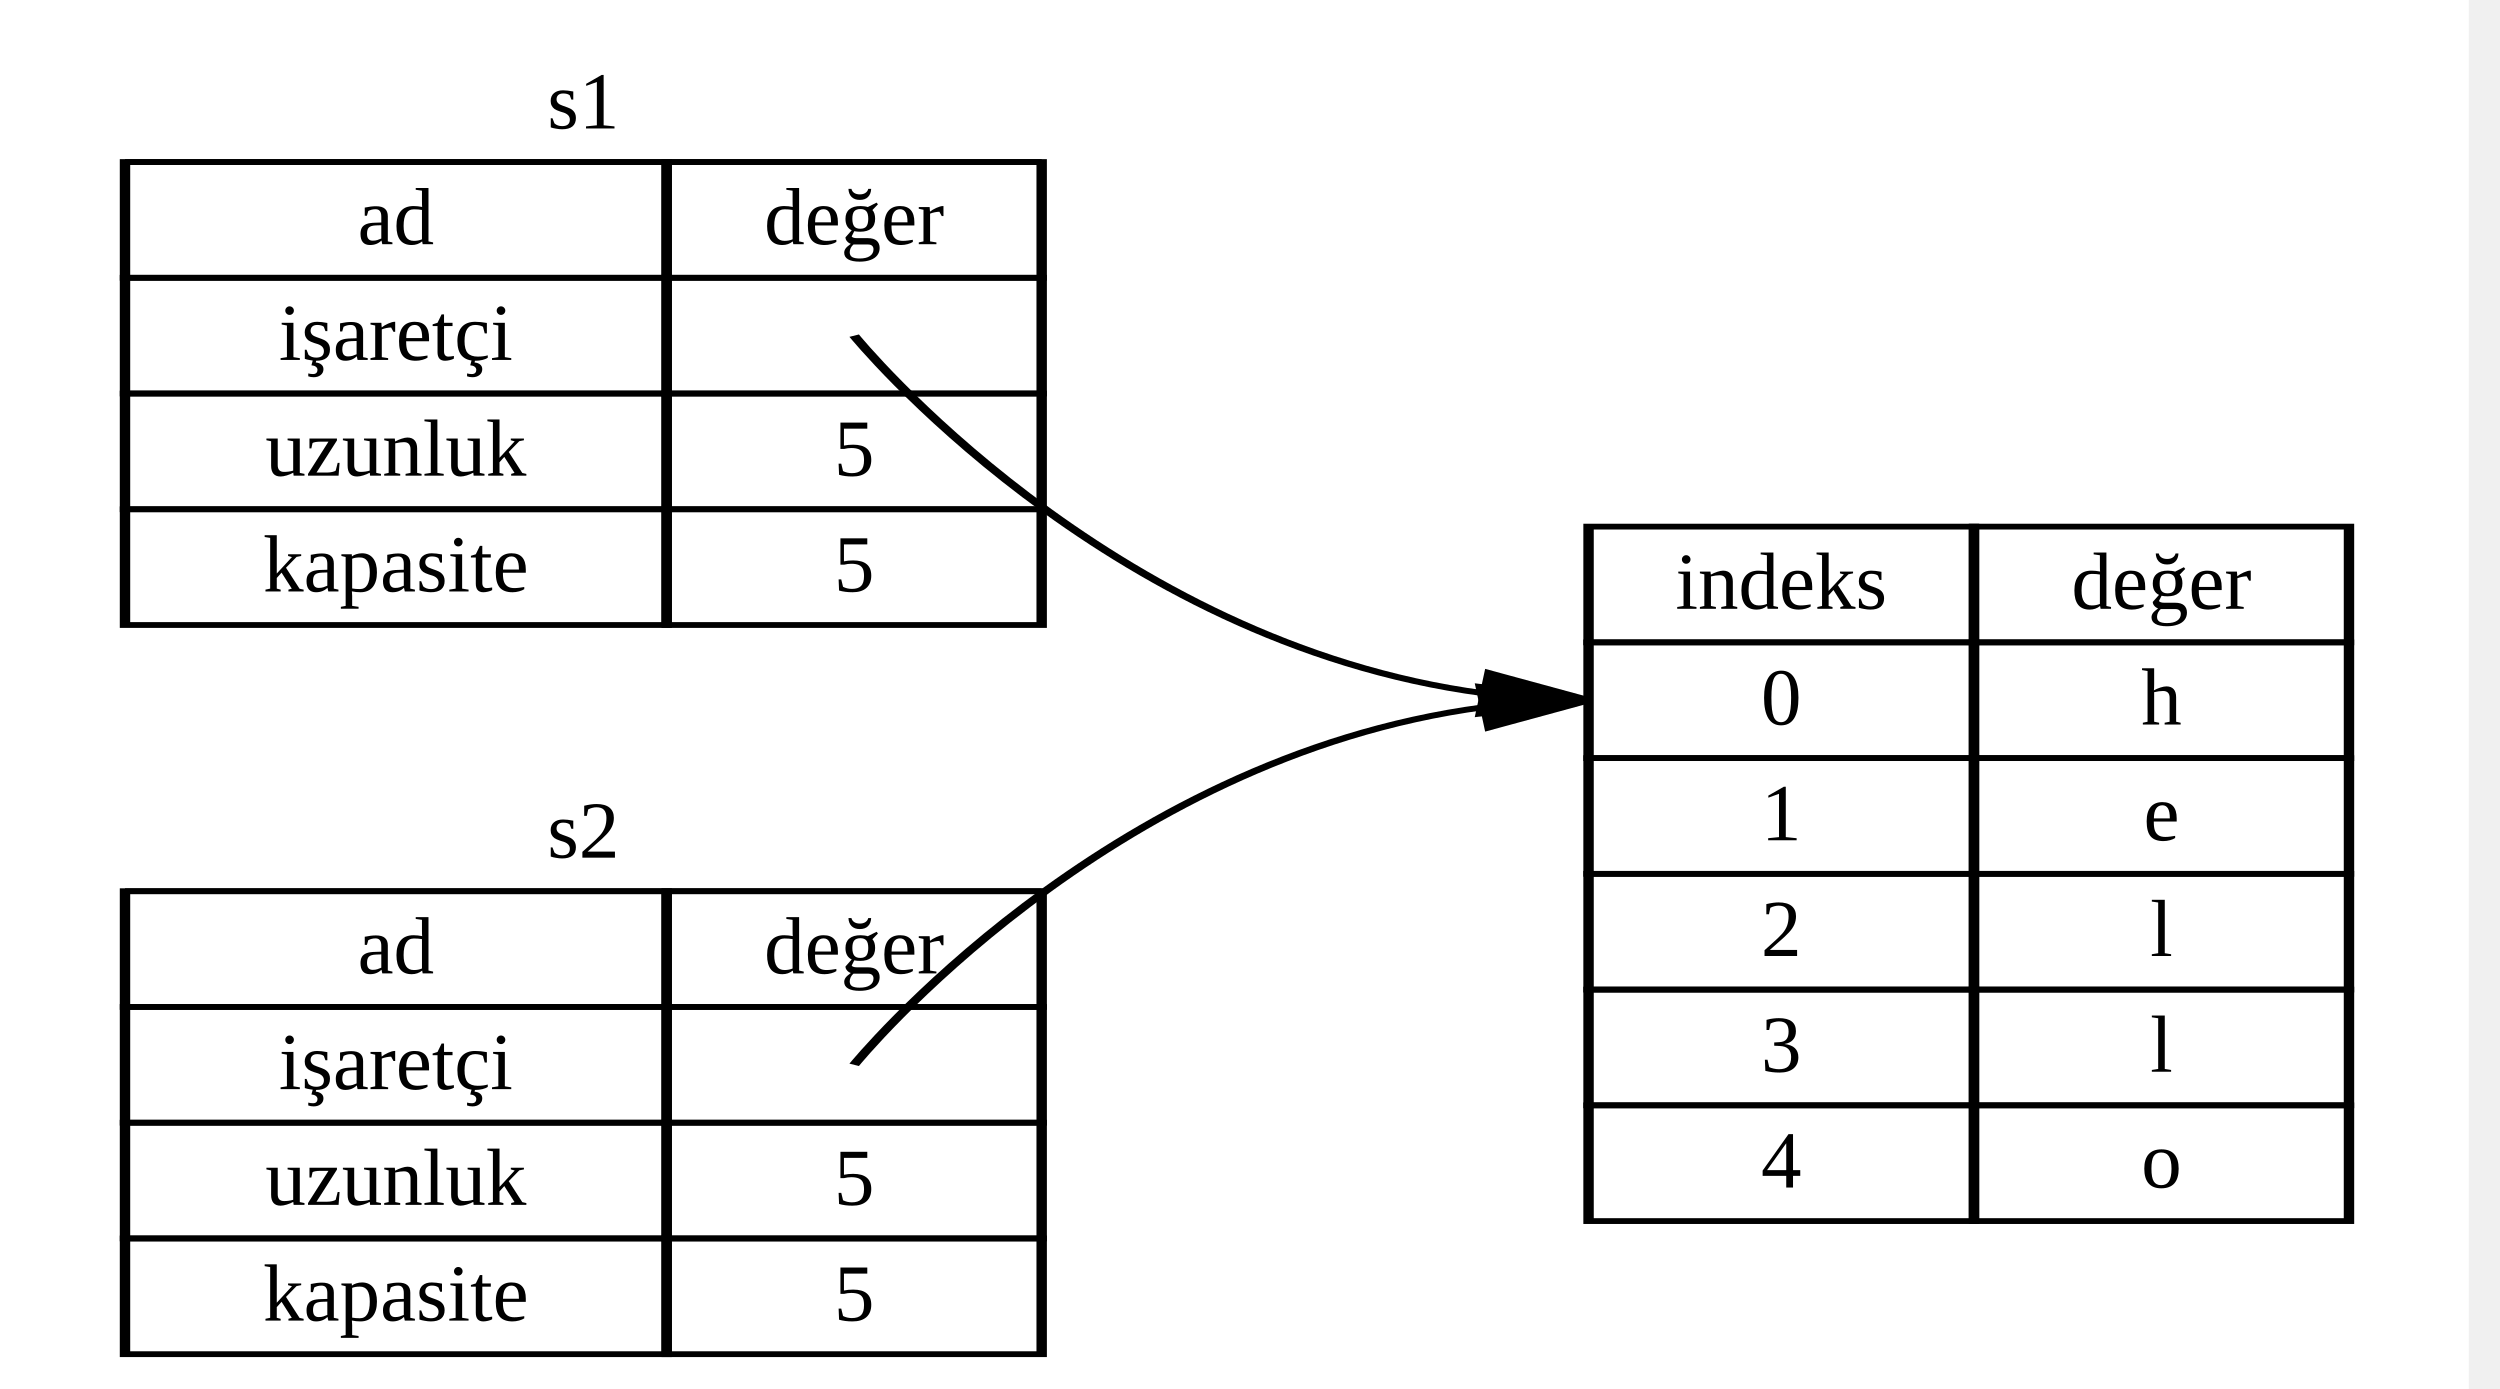
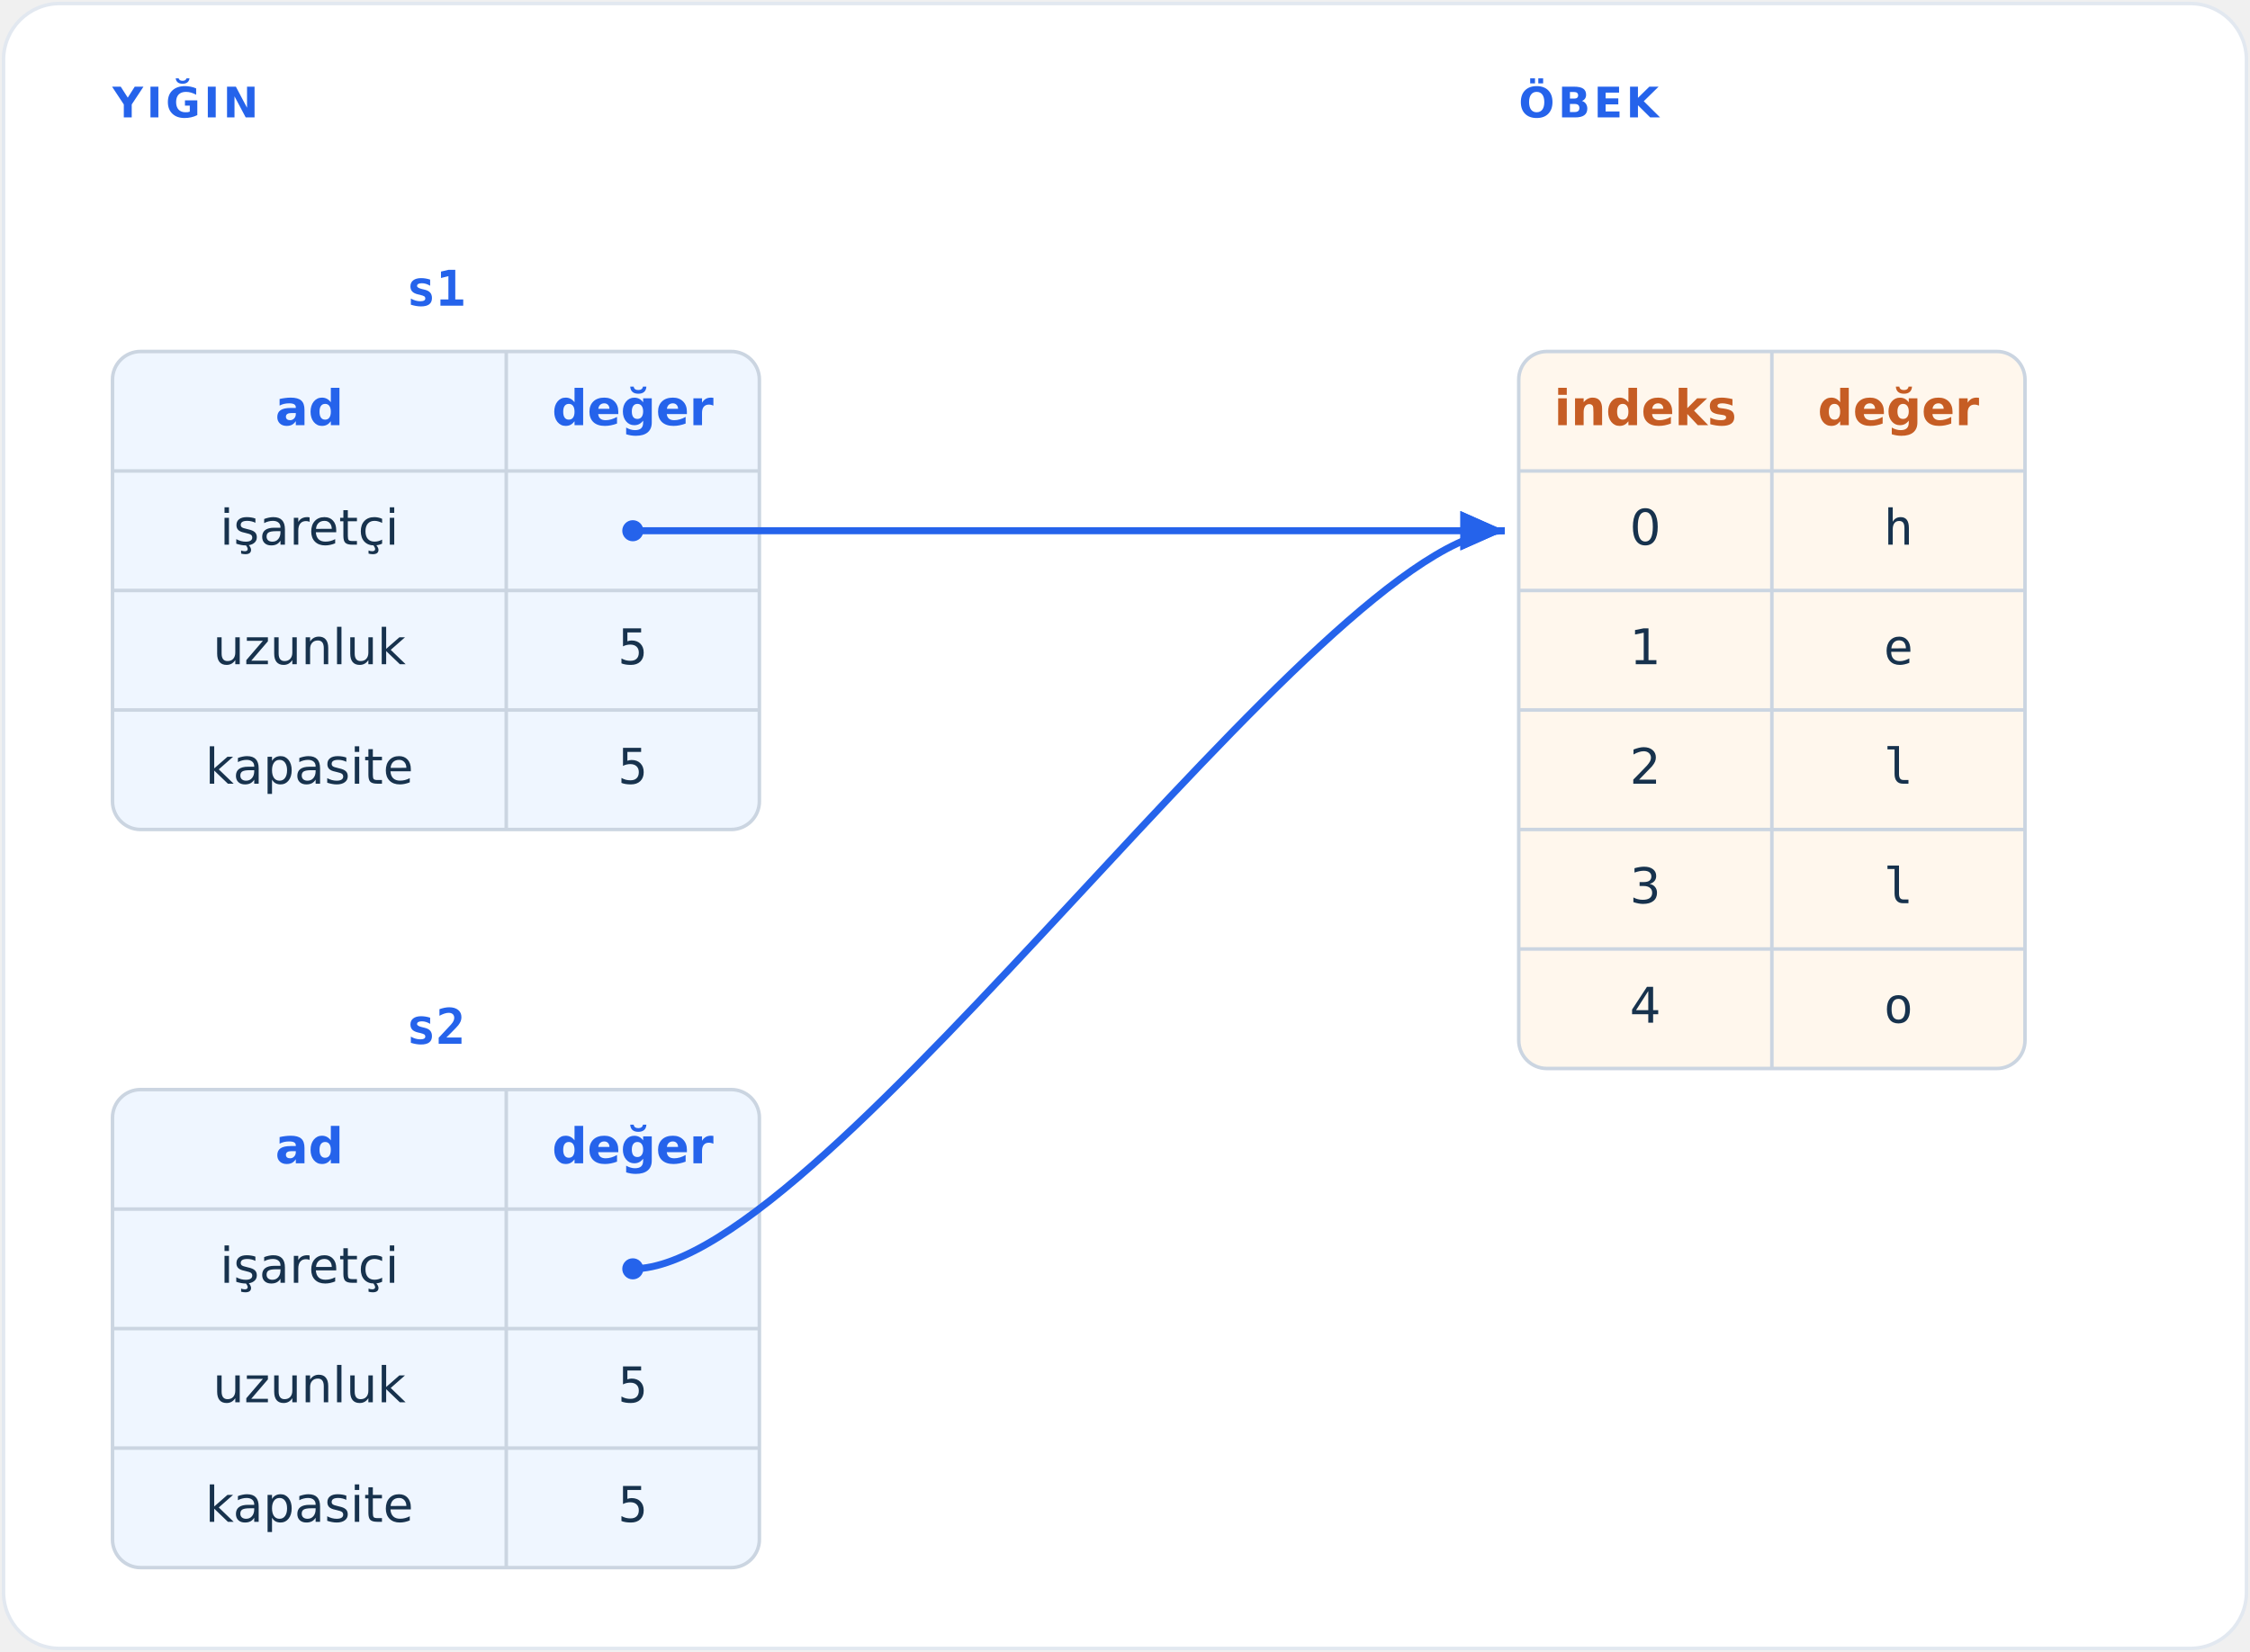
- <svg xmlns="http://www.w3.org/2000/svg" viewBox="0.00 0.00 1800 1000.00">
-   <g id="graph0" class="graph" transform="scale(7.50006 4.1667) rotate(0) translate(4 238)">
-     <polygon fill="#ffffff" stroke="transparent" points="-4,4 -4,-238 233,-238 233,4 -4,4" />
-     <g id="node1" class="node">
-       <polyline fill="none" stroke="#000000" points="8,-210 96,-210 " />
-       <text text-anchor="middle" x="52" y="-215.8" font-family="Liberation Serif, DejaVu Serif, serif" font-size="14.00" fill="#000000" transform="translate(52 0) scale(0.5555556 1) translate(-52 0)">s1</text>
-       <polygon fill="none" stroke="#000000" points="8,-190 8,-210 60,-210 60,-190 8,-190" />
-       <text text-anchor="middle" x="34" y="-195.8" font-family="Liberation Serif, DejaVu Serif, serif" font-size="14.00" fill="#000000" transform="translate(34 0) scale(0.5555556 1) translate(-34 0)">ad</text>
-       <polygon fill="none" stroke="#000000" points="60,-190 60,-210 96,-210 96,-190 60,-190" />
-       <text text-anchor="middle" x="78" y="-195.8" font-family="Liberation Serif, DejaVu Serif, serif" font-size="14.00" fill="#000000" transform="translate(78 0) scale(0.5555556 1) translate(-78 0)">değer</text>
-       <polygon fill="none" stroke="#000000" points="8,-170 8,-190 60,-190 60,-170 8,-170" />
-       <text text-anchor="middle" x="34" y="-175.8" font-family="Liberation Serif, DejaVu Serif, serif" font-size="14.00" fill="#000000" transform="translate(34 0) scale(0.5555556 1) translate(-34 0)">işaretçi</text>
-       <polygon fill="none" stroke="#000000" points="60,-170 60,-190 96,-190 96,-170 60,-170" />
-       <polygon fill="none" stroke="#000000" points="8,-150 8,-170 60,-170 60,-150 8,-150" />
-       <text text-anchor="middle" x="34" y="-155.8" font-family="Liberation Serif, DejaVu Serif, serif" font-size="14.00" fill="#000000" transform="translate(34 0) scale(0.5555556 1) translate(-34 0)">uzunluk</text>
-       <polygon fill="none" stroke="#000000" points="60,-150 60,-170 96,-170 96,-150 60,-150" />
-       <text text-anchor="middle" x="78" y="-155.8" font-family="Liberation Serif, DejaVu Serif, serif" font-size="14.00" fill="#000000" transform="translate(78 0) scale(0.5555556 1) translate(-78 0)">5</text>
-       <polygon fill="none" stroke="#000000" points="8,-130 8,-150 60,-150 60,-130 8,-130" />
-       <text text-anchor="middle" x="34" y="-135.8" font-family="Liberation Serif, DejaVu Serif, serif" font-size="14.00" fill="#000000" transform="translate(34 0) scale(0.5555556 1) translate(-34 0)">kapasite</text>
-       <polygon fill="none" stroke="#000000" points="60,-130 60,-150 96,-150 96,-130 60,-130" />
-       <text text-anchor="middle" x="78" y="-135.8" font-family="Liberation Serif, DejaVu Serif, serif" font-size="14.00" fill="#000000" transform="translate(78 0) scale(0.5555556 1) translate(-78 0)">5</text>
-     </g>
-     <g id="node3" class="node">
-       <polygon fill="none" stroke="#000000" points="148.5,-127 148.5,-147 185.5,-147 185.5,-127 148.5,-127" />
-       <text text-anchor="middle" x="167" y="-132.8" font-family="Liberation Serif, DejaVu Serif, serif" font-size="14.00" fill="#000000" transform="translate(167 0) scale(0.5555556 1) translate(-167 0)">indeks</text>
-       <polygon fill="none" stroke="#000000" points="185.5,-127 185.5,-147 221.5,-147 221.5,-127 185.5,-127" />
-       <text text-anchor="middle" x="203.5" y="-132.8" font-family="Liberation Serif, DejaVu Serif, serif" font-size="14.00" fill="#000000" transform="translate(203.5 0) scale(0.5555556 1) translate(-203.5 0)">değer</text>
-       <polygon fill="none" stroke="#000000" points="148.5,-107 148.5,-127 185.5,-127 185.5,-107 148.5,-107" />
-       <text text-anchor="middle" x="167" y="-112.8" font-family="Liberation Serif, DejaVu Serif, serif" font-size="14.00" fill="#000000" transform="translate(167 0) scale(0.5555556 1) translate(-167 0)">0</text>
-       <polygon fill="none" stroke="#000000" points="185.5,-107 185.5,-127 221.5,-127 221.5,-107 185.5,-107" />
-       <text text-anchor="middle" x="203.5" y="-112.8" font-family="Liberation Serif, DejaVu Serif, serif" font-size="14.00" fill="#000000" transform="translate(203.5 0) scale(0.5555556 1) translate(-203.5 0)">h</text>
-       <polygon fill="none" stroke="#000000" points="148.5,-87 148.5,-107 185.5,-107 185.5,-87 148.5,-87" />
-       <text text-anchor="middle" x="167" y="-92.8" font-family="Liberation Serif, DejaVu Serif, serif" font-size="14.00" fill="#000000" transform="translate(167 0) scale(0.5555556 1) translate(-167 0)">1</text>
-       <polygon fill="none" stroke="#000000" points="185.5,-87 185.5,-107 221.5,-107 221.5,-87 185.5,-87" />
-       <text text-anchor="middle" x="203.5" y="-92.8" font-family="Liberation Serif, DejaVu Serif, serif" font-size="14.00" fill="#000000" transform="translate(203.5 0) scale(0.5555556 1) translate(-203.5 0)">e</text>
-       <polygon fill="none" stroke="#000000" points="148.5,-67 148.5,-87 185.5,-87 185.5,-67 148.5,-67" />
-       <text text-anchor="middle" x="167" y="-72.8" font-family="Liberation Serif, DejaVu Serif, serif" font-size="14.00" fill="#000000" transform="translate(167 0) scale(0.5555556 1) translate(-167 0)">2</text>
-       <polygon fill="none" stroke="#000000" points="185.5,-67 185.5,-87 221.5,-87 221.5,-67 185.5,-67" />
-       <text text-anchor="middle" x="203.5" y="-72.8" font-family="Liberation Serif, DejaVu Serif, serif" font-size="14.00" fill="#000000" transform="translate(203.5 0) scale(0.5555556 1) translate(-203.5 0)">l</text>
-       <polygon fill="none" stroke="#000000" points="148.5,-47 148.5,-67 185.5,-67 185.5,-47 148.5,-47" />
-       <text text-anchor="middle" x="167" y="-52.8" font-family="Liberation Serif, DejaVu Serif, serif" font-size="14.00" fill="#000000" transform="translate(167 0) scale(0.5555556 1) translate(-167 0)">3</text>
-       <polygon fill="none" stroke="#000000" points="185.5,-47 185.5,-67 221.5,-67 221.5,-47 185.5,-47" />
-       <text text-anchor="middle" x="203.5" y="-52.8" font-family="Liberation Serif, DejaVu Serif, serif" font-size="14.00" fill="#000000" transform="translate(203.5 0) scale(0.5555556 1) translate(-203.5 0)">l</text>
-       <polygon fill="none" stroke="#000000" points="148.5,-27 148.5,-47 185.5,-47 185.5,-27 148.5,-27" />
-       <text text-anchor="middle" x="167" y="-32.8" font-family="Liberation Serif, DejaVu Serif, serif" font-size="14.00" fill="#000000" transform="translate(167 0) scale(0.5555556 1) translate(-167 0)">4</text>
-       <polygon fill="none" stroke="#000000" points="185.5,-27 185.5,-47 221.5,-47 221.5,-27 185.5,-27" />
-       <text text-anchor="middle" x="203.5" y="-32.8" font-family="Liberation Serif, DejaVu Serif, serif" font-size="14.00" fill="#000000" transform="translate(203.5 0) scale(0.5555556 1) translate(-203.5 0)">o</text>
-     </g>
-     <g id="edge1" class="edge">
-       <path fill="none" stroke="#000000" d="M78,-180C78,-180 101.998,-126.912 138.44,-118.202" />
-       <polygon fill="#000000" stroke="#000000" points="138.986,-121.662 148.5,-117 138.155,-114.712 138.986,-121.662" />
-     </g>
-     <g id="node2" class="node">
-       <polyline fill="none" stroke="#000000" points="8,-84 96,-84 " />
-       <text text-anchor="middle" x="52" y="-89.8" font-family="Liberation Serif, DejaVu Serif, serif" font-size="14.00" fill="#000000" transform="translate(52 0) scale(0.5555556 1) translate(-52 0)">s2</text>
-       <polygon fill="none" stroke="#000000" points="8,-64 8,-84 60,-84 60,-64 8,-64" />
-       <text text-anchor="middle" x="34" y="-69.8" font-family="Liberation Serif, DejaVu Serif, serif" font-size="14.00" fill="#000000" transform="translate(34 0) scale(0.5555556 1) translate(-34 0)">ad</text>
-       <polygon fill="none" stroke="#000000" points="60,-64 60,-84 96,-84 96,-64 60,-64" />
-       <text text-anchor="middle" x="78" y="-69.8" font-family="Liberation Serif, DejaVu Serif, serif" font-size="14.00" fill="#000000" transform="translate(78 0) scale(0.5555556 1) translate(-78 0)">değer</text>
-       <polygon fill="none" stroke="#000000" points="8,-44 8,-64 60,-64 60,-44 8,-44" />
-       <text text-anchor="middle" x="34" y="-49.8" font-family="Liberation Serif, DejaVu Serif, serif" font-size="14.00" fill="#000000" transform="translate(34 0) scale(0.5555556 1) translate(-34 0)">işaretçi</text>
-       <polygon fill="none" stroke="#000000" points="60,-44 60,-64 96,-64 96,-44 60,-44" />
-       <polygon fill="none" stroke="#000000" points="8,-24 8,-44 60,-44 60,-24 8,-24" />
-       <text text-anchor="middle" x="34" y="-29.8" font-family="Liberation Serif, DejaVu Serif, serif" font-size="14.00" fill="#000000" transform="translate(34 0) scale(0.5555556 1) translate(-34 0)">uzunluk</text>
-       <polygon fill="none" stroke="#000000" points="60,-24 60,-44 96,-44 96,-24 60,-24" />
-       <text text-anchor="middle" x="78" y="-29.8" font-family="Liberation Serif, DejaVu Serif, serif" font-size="14.00" fill="#000000" transform="translate(78 0) scale(0.5555556 1) translate(-78 0)">5</text>
-       <polygon fill="none" stroke="#000000" points="8,-4 8,-24 60,-24 60,-4 8,-4" />
-       <text text-anchor="middle" x="34" y="-9.8" font-family="Liberation Serif, DejaVu Serif, serif" font-size="14.00" fill="#000000" transform="translate(34 0) scale(0.5555556 1) translate(-34 0)">kapasite</text>
-       <polygon fill="none" stroke="#000000" points="60,-4 60,-24 96,-24 96,-4 60,-4" />
-       <text text-anchor="middle" x="78" y="-9.8" font-family="Liberation Serif, DejaVu Serif, serif" font-size="14.00" fill="#000000" transform="translate(78 0) scale(0.5555556 1) translate(-78 0)">5</text>
-     </g>
-     <g id="edge2" class="edge">
-       <path fill="none" stroke="#000000" d="M78,-54C78,-54 101.998,-107.088 138.44,-115.798" />
-       <polygon fill="#000000" stroke="#000000" points="138.155,-119.288 148.5,-117 138.986,-112.338 138.155,-119.288" />
-     </g>
-   </g>
+ <svg xmlns="http://www.w3.org/2000/svg" width="640" height="470" viewBox="0 0 640 470" preserveAspectRatio="xMidYMid meet" role="img" aria-labelledby="title desc">
+   <defs>
+     <marker id="arrow" viewBox="0 0 10 10" refX="9" refY="5" markerWidth="7" markerHeight="7" orient="auto-start-reverse">
+       <path d="M 0 1 L 9 5 L 0 9 Z" fill="#2563eb" />
+     </marker>
+   </defs>
+   <style>text { font-family: "DejaVu Sans", sans-serif; fill: #17324d; font-size: 14px; } .label { font-size: 12px; font-weight: 600; letter-spacing: 1px; } .code { font-family: "DejaVu Sans Mono", monospace; } .heading { font-weight: 600; } .grid { stroke: #cbd5e1; stroke-width: 1; }</style>
+   <rect x="1" y="1" width="638" height="468" rx="16" fill="#fff" stroke="#e2e8f0" />
+   <text x="32" y="30" text-anchor="start" dominant-baseline="middle" class="label" style="fill:#2563eb">YIĞIN</text>
+   <text x="432" y="30" text-anchor="start" dominant-baseline="middle" class="label" style="fill:#2563eb">ÖBEK</text>
+   <text x="124.0" y="83" text-anchor="middle" dominant-baseline="middle" class="code heading" style="fill:#2563eb">s1</text>
+   <rect x="32" y="100" width="184" height="136" rx="8" fill="#eff6ff" stroke="#cbd5e1" />
+   <path d="M32,134 H216 M144,100 V236" class="grid" fill="none" />
+   <path d="M32,168 H216" class="grid" />
+   <path d="M32,202 H216" class="grid" />
+   <text x="88.0" y="117" text-anchor="middle" dominant-baseline="middle" class="heading" style="fill:#2563eb">ad</text>
+   <text x="180.0" y="117" text-anchor="middle" dominant-baseline="middle" class="heading" style="fill:#2563eb">değer</text>
+   <text x="88.0" y="151" text-anchor="middle" dominant-baseline="middle" class="">işaretçi</text>
+   <text x="180.0" y="151" text-anchor="middle" dominant-baseline="middle" class="code" />
+   <text x="88.0" y="185" text-anchor="middle" dominant-baseline="middle" class="">uzunluk</text>
+   <text x="180.0" y="185" text-anchor="middle" dominant-baseline="middle" class="code">5</text>
+   <text x="88.0" y="219" text-anchor="middle" dominant-baseline="middle" class="">kapasite</text>
+   <text x="180.0" y="219" text-anchor="middle" dominant-baseline="middle" class="code">5</text>
+   <rect x="432" y="100" width="144" height="204" rx="8" fill="#fff7ed" stroke="#cbd5e1" />
+   <path d="M432,134 H576 M504,100 V304" class="grid" fill="none" />
+   <path d="M432,168 H576" class="grid" />
+   <path d="M432,202 H576" class="grid" />
+   <path d="M432,236 H576" class="grid" />
+   <path d="M432,270 H576" class="grid" />
+   <text x="468.0" y="117" text-anchor="middle" dominant-baseline="middle" class="heading" style="fill:#c65d24">indeks</text>
+   <text x="540.0" y="117" text-anchor="middle" dominant-baseline="middle" class="heading" style="fill:#c65d24">değer</text>
+   <text x="468.0" y="151" text-anchor="middle" dominant-baseline="middle" class="">0</text>
+   <text x="540.0" y="151" text-anchor="middle" dominant-baseline="middle" class="code">h</text>
+   <text x="468.0" y="185" text-anchor="middle" dominant-baseline="middle" class="">1</text>
+   <text x="540.0" y="185" text-anchor="middle" dominant-baseline="middle" class="code">e</text>
+   <text x="468.0" y="219" text-anchor="middle" dominant-baseline="middle" class="">2</text>
+   <text x="540.0" y="219" text-anchor="middle" dominant-baseline="middle" class="code">l</text>
+   <text x="468.0" y="253" text-anchor="middle" dominant-baseline="middle" class="">3</text>
+   <text x="540.0" y="253" text-anchor="middle" dominant-baseline="middle" class="code">l</text>
+   <text x="468.0" y="287" text-anchor="middle" dominant-baseline="middle" class="">4</text>
+   <text x="540.0" y="287" text-anchor="middle" dominant-baseline="middle" class="code">o</text>
+   <circle cx="180.0" cy="151" r="3" fill="#2563eb" />
+   <path d="M180.0,151 L428,151" fill="none" stroke="#2563eb" stroke-width="2" marker-end="url(#arrow)" />
+   <text x="124.0" y="293" text-anchor="middle" dominant-baseline="middle" class="code heading" style="fill:#2563eb">s2</text>
+   <rect x="32" y="310" width="184" height="136" rx="8" fill="#eff6ff" stroke="#cbd5e1" />
+   <path d="M32,344 H216 M144,310 V446" class="grid" fill="none" />
+   <path d="M32,378 H216" class="grid" />
+   <path d="M32,412 H216" class="grid" />
+   <text x="88.0" y="327" text-anchor="middle" dominant-baseline="middle" class="heading" style="fill:#2563eb">ad</text>
+   <text x="180.0" y="327" text-anchor="middle" dominant-baseline="middle" class="heading" style="fill:#2563eb">değer</text>
+   <text x="88.0" y="361" text-anchor="middle" dominant-baseline="middle" class="">işaretçi</text>
+   <text x="180.0" y="361" text-anchor="middle" dominant-baseline="middle" class="code" />
+   <text x="88.0" y="395" text-anchor="middle" dominant-baseline="middle" class="">uzunluk</text>
+   <text x="180.0" y="395" text-anchor="middle" dominant-baseline="middle" class="code">5</text>
+   <text x="88.0" y="429" text-anchor="middle" dominant-baseline="middle" class="">kapasite</text>
+   <text x="180.0" y="429" text-anchor="middle" dominant-baseline="middle" class="code">5</text>
+   <circle cx="180.0" cy="361" r="3" fill="#2563eb" />
+   <path d="M180.0,361 C235.0,361 377,151 428,151" fill="none" stroke="#2563eb" stroke-width="2" marker-end="url(#arrow)" />
</svg>
